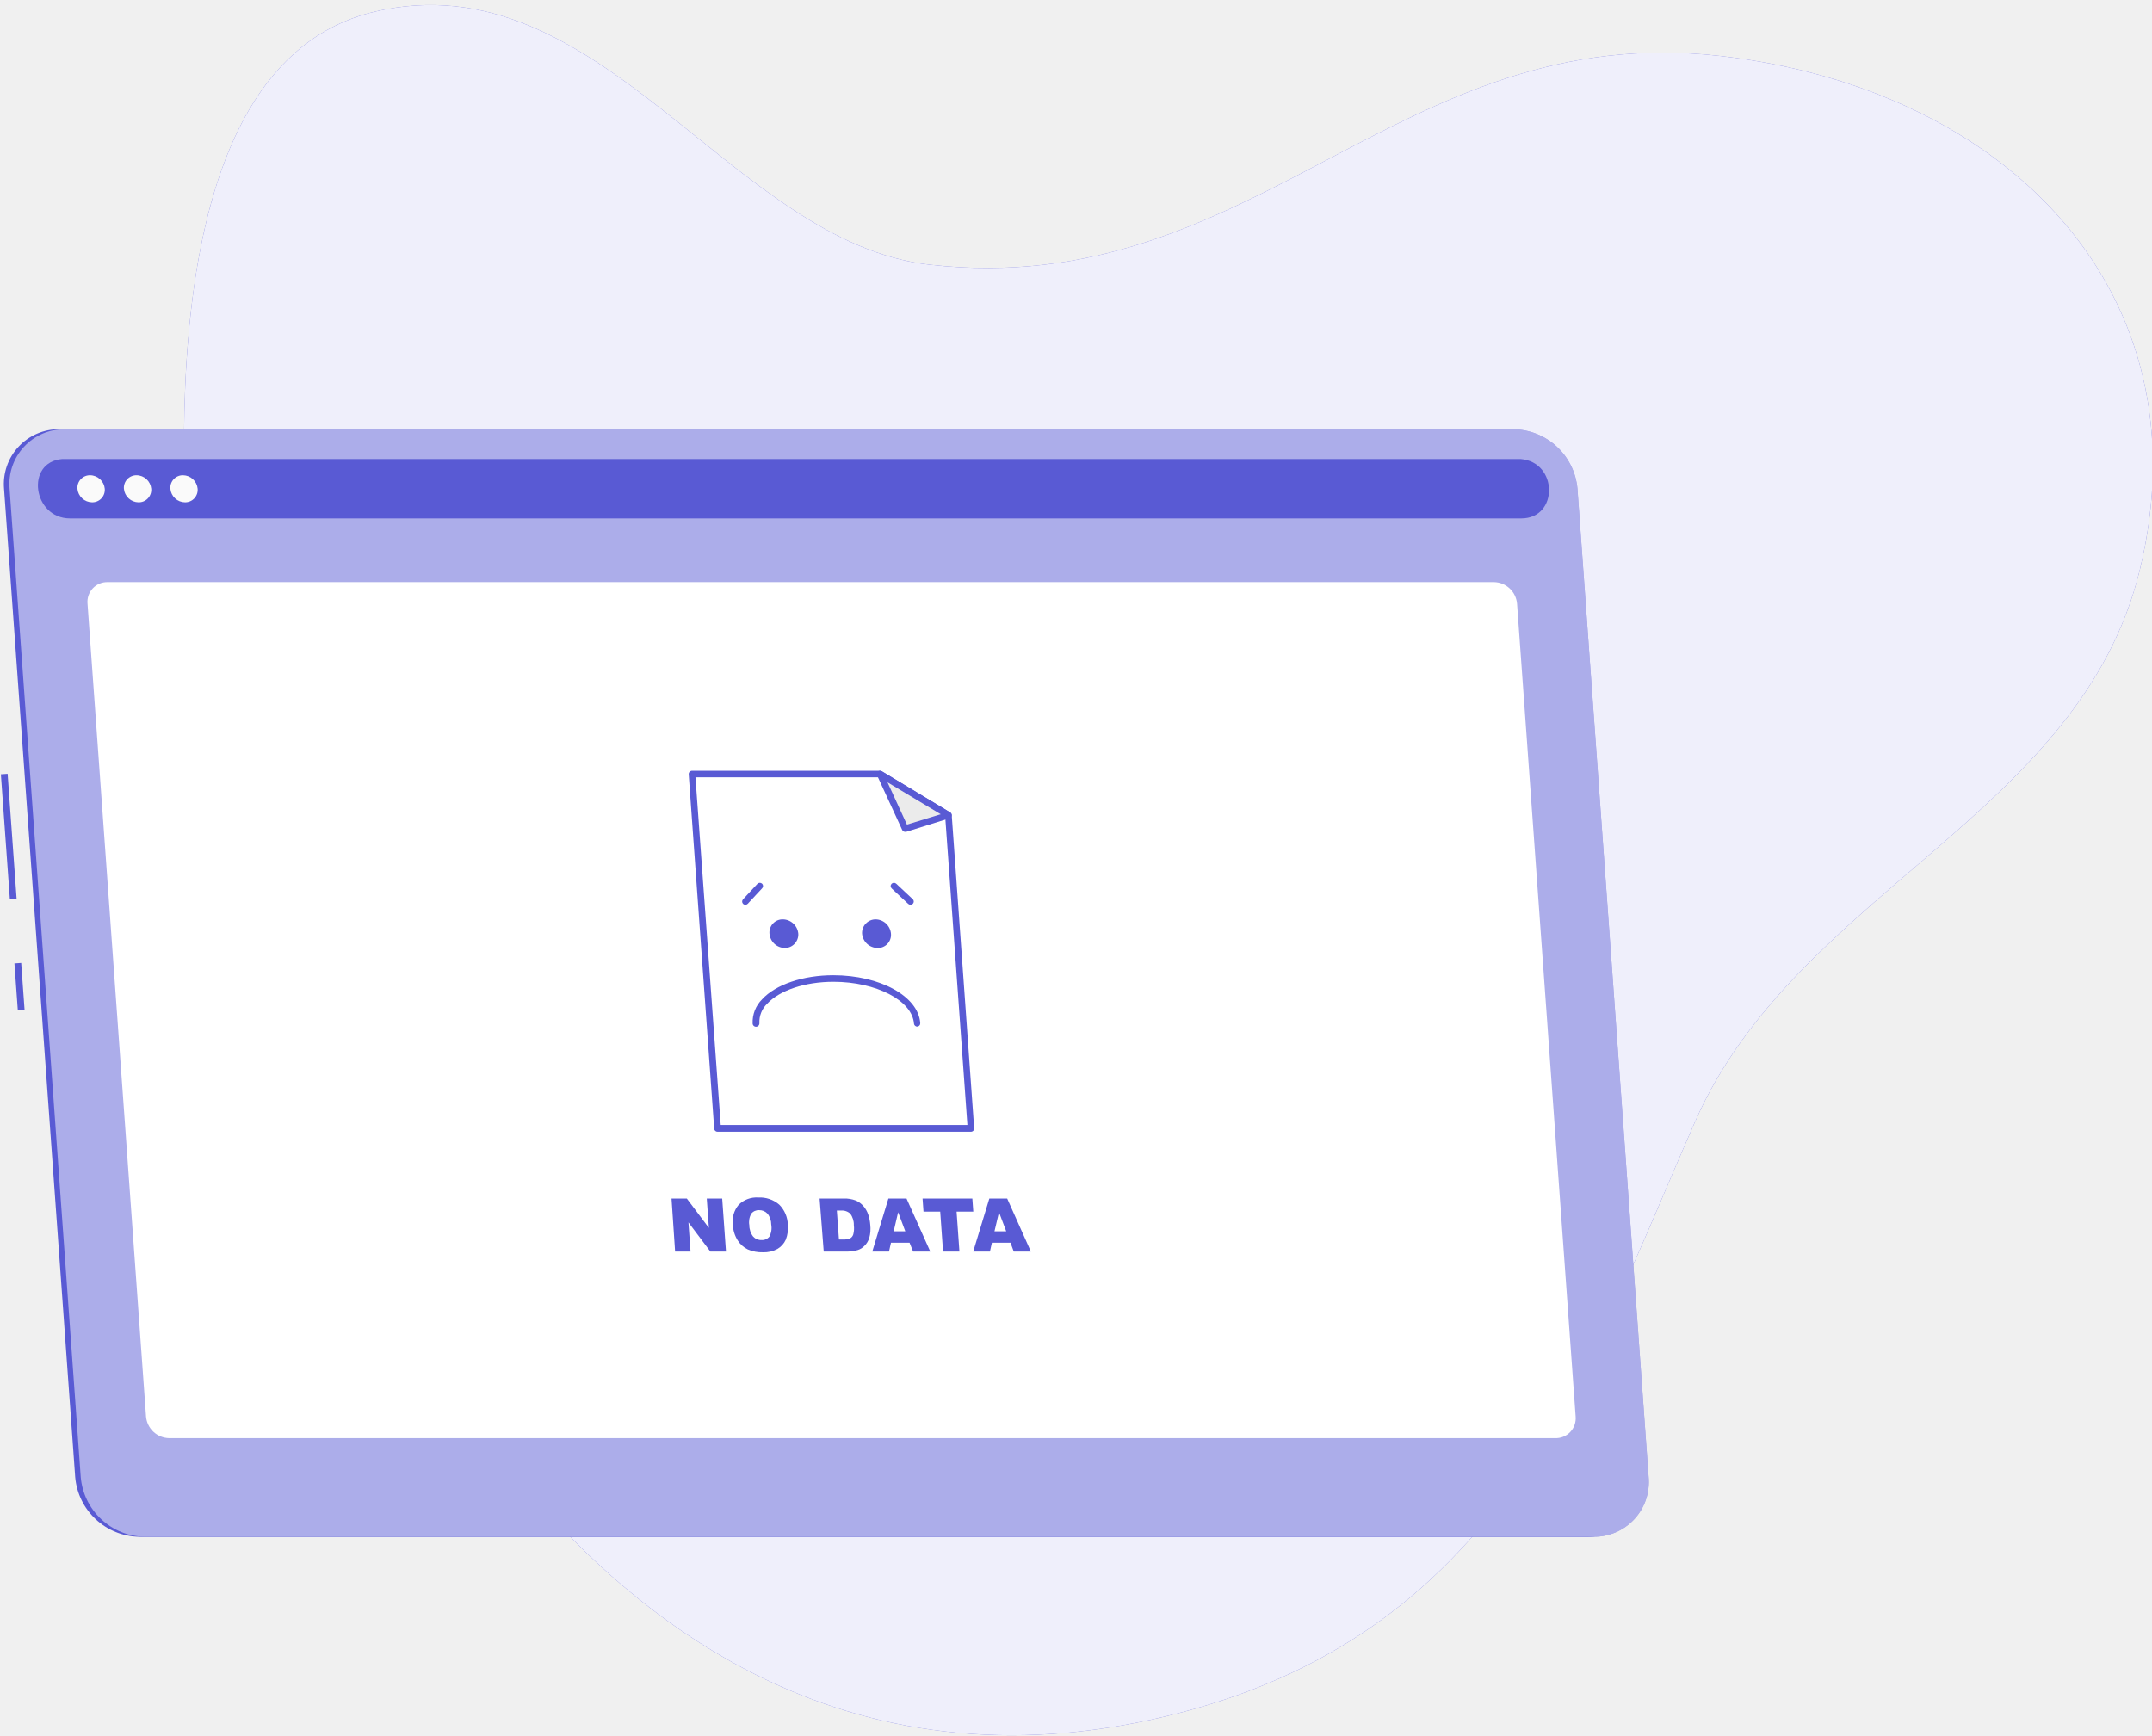
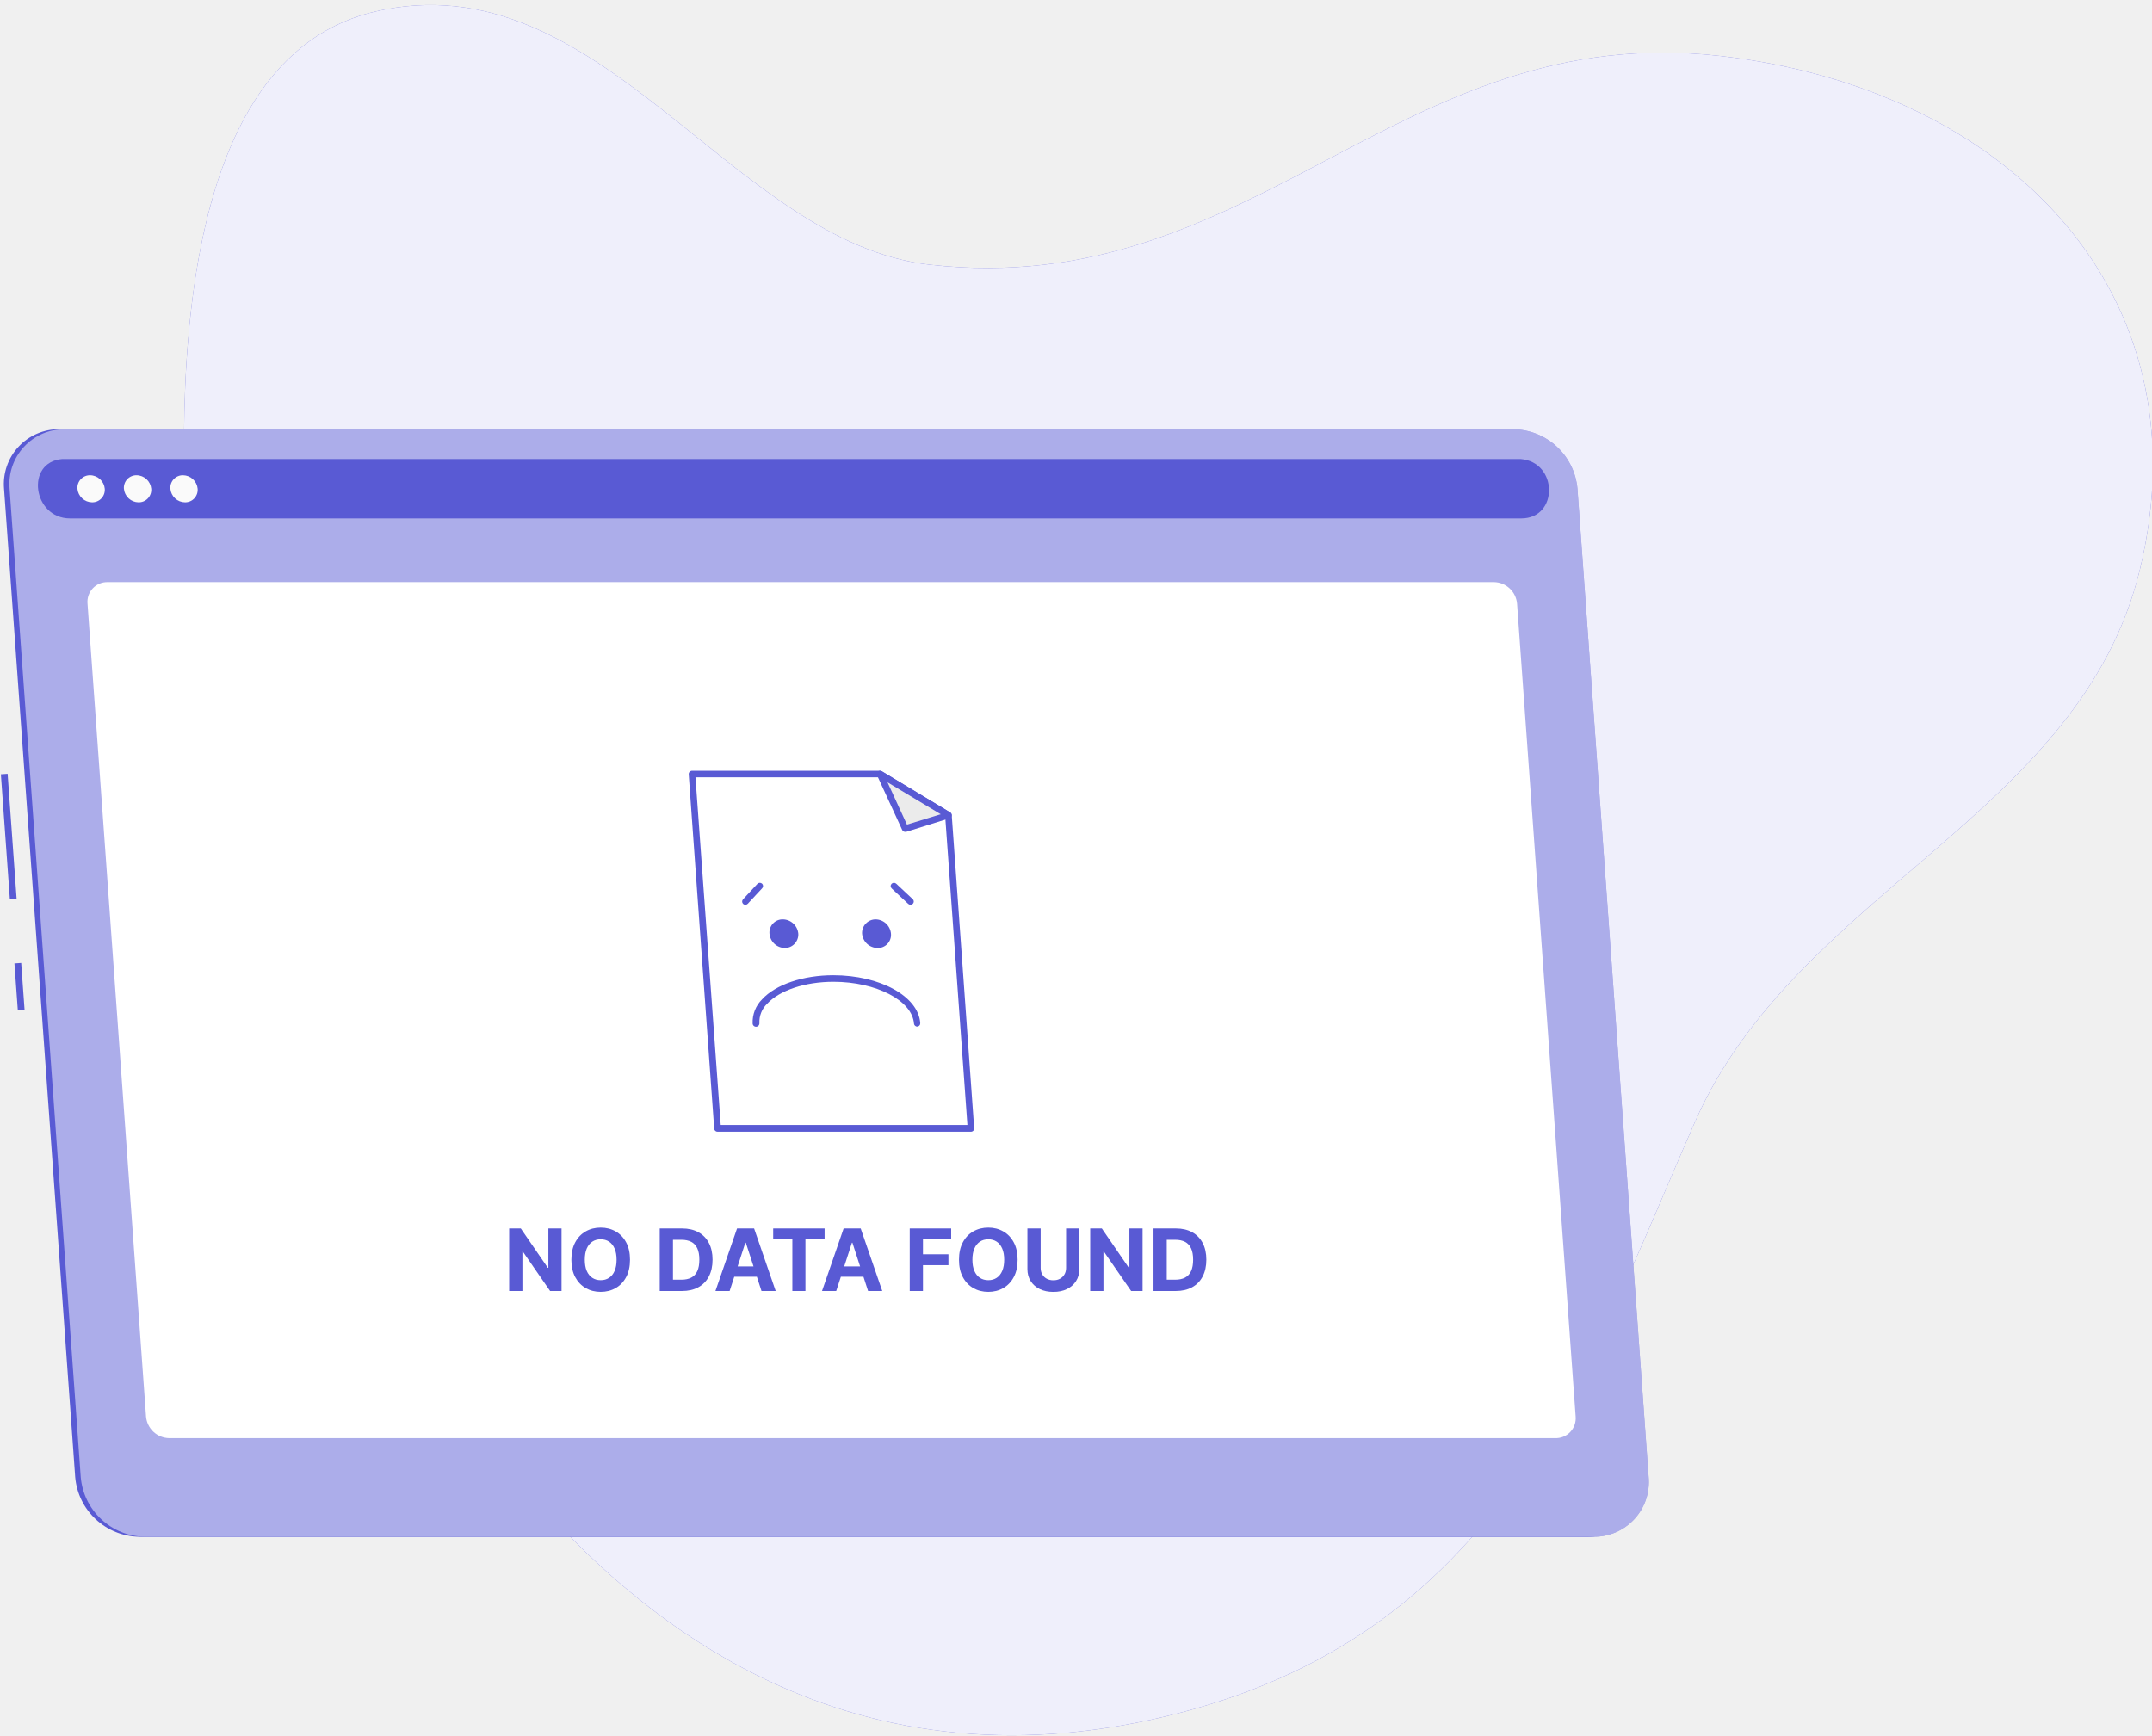
<svg xmlns="http://www.w3.org/2000/svg" width="300" height="242" viewBox="0 0 300 242" fill="none">
  <path d="M129.647 36.913C175.008 41.987 194.916 2.662 239.871 7.811C279.988 12.403 307.657 40.987 298.292 79.482C289.974 113.658 250.376 124.381 236.296 156.397C221.368 190.347 209.797 226.927 164.719 238.744C76.214 261.943 33.221 153.04 27.195 90.488C24.884 66.478 20.848 9.075 52.195 1.643C83.74 -5.844 101.856 33.801 129.647 36.913Z" fill="#595AD4" />
  <path opacity="0.9" d="M129.647 36.913C175.008 41.987 194.916 2.662 239.871 7.811C279.988 12.403 307.657 40.987 298.292 79.482C289.974 113.658 250.376 124.381 236.296 156.397C221.368 190.347 209.797 226.927 164.719 238.744C76.214 261.943 33.221 153.04 27.195 90.488C24.884 66.478 20.848 9.075 52.195 1.643C83.74 -5.844 101.856 33.801 129.647 36.913Z" fill="white" />
  <path d="M1.062 107.886L0.121 107.954L1.374 125.345L2.315 125.278L1.062 107.886Z" fill="#595AD4" />
  <path d="M2.954 134.256L2.013 134.324L2.485 140.871L3.425 140.803L2.954 134.256Z" fill="#595AD4" />
-   <path d="M221.349 214.262H19.387C17.138 214.222 14.985 213.351 13.341 211.816C11.697 210.282 10.68 208.194 10.484 205.954L0.563 68.147C0.471 67.084 0.602 66.014 0.949 65.005C1.295 63.996 1.85 63.071 2.575 62.289C3.301 61.507 4.183 60.886 5.163 60.465C6.144 60.045 7.201 59.835 8.268 59.848H210.231C212.477 59.888 214.63 60.758 216.273 62.29C217.917 63.822 218.935 65.909 219.133 68.147L229.054 205.954C229.146 207.017 229.015 208.088 228.668 209.097C228.322 210.107 227.768 211.033 227.042 211.815C226.316 212.598 225.435 213.22 224.455 213.641C223.474 214.063 222.416 214.274 221.349 214.262V214.262Z" fill="#595AD4" />
-   <path d="M222.122 214.262H20.16C17.912 214.222 15.758 213.351 14.114 211.816C12.47 210.282 11.453 208.194 11.257 205.954L1.337 68.147C1.244 67.084 1.376 66.014 1.722 65.005C2.069 63.996 2.623 63.071 3.349 62.289C4.074 61.507 4.956 60.886 5.936 60.465C6.917 60.045 7.975 59.835 9.041 59.848H211.004C213.25 59.888 215.403 60.758 217.046 62.29C218.69 63.822 219.709 65.909 219.906 68.147L229.827 205.954C229.921 207.018 229.79 208.089 229.445 209.099C229.099 210.109 228.545 211.035 227.819 211.818C227.093 212.601 226.211 213.223 225.23 213.644C224.248 214.065 223.19 214.276 222.122 214.262V214.262Z" fill="#595AD4" />
-   <path opacity="0.5" d="M222.122 214.262H20.16C17.912 214.222 15.758 213.351 14.114 211.816C12.47 210.282 11.453 208.194 11.257 205.954L1.337 68.147C1.244 67.084 1.376 66.014 1.722 65.005C2.069 63.996 2.623 63.071 3.349 62.289C4.074 61.507 4.956 60.886 5.936 60.465C6.917 60.045 7.975 59.835 9.041 59.848H211.004C213.25 59.888 215.403 60.758 217.046 62.29C218.69 63.822 219.709 65.909 219.906 68.147L229.827 205.954C229.921 207.018 229.79 208.089 229.445 209.099C229.099 210.109 228.545 211.035 227.819 211.818C227.093 212.601 226.211 213.223 225.23 213.644C224.248 214.065 223.19 214.276 222.122 214.262V214.262Z" fill="white" />
+   <path d="M221.349 214.262H19.387C17.138 214.222 14.985 213.351 13.341 211.816C11.697 210.282 10.68 208.194 10.484 205.954L0.563 68.147C0.471 67.084 0.602 66.014 0.949 65.005C1.295 63.996 1.85 63.071 2.575 62.289C3.301 61.507 4.183 60.886 5.163 60.465C6.144 60.045 7.201 59.835 8.268 59.848H210.231C212.477 59.888 214.63 60.758 216.273 62.29C217.917 63.822 218.935 65.909 219.133 68.147L229.054 205.954C229.146 207.017 229.015 208.088 228.668 209.097C228.322 210.107 227.768 211.033 227.042 211.815C226.316 212.598 225.435 213.22 224.455 213.641C223.474 214.063 222.416 214.274 221.349 214.262Z" fill="#595AD4" />
+   <path d="M222.122 214.262H20.16C17.912 214.222 15.758 213.351 14.114 211.816C12.47 210.282 11.453 208.194 11.257 205.954L1.337 68.147C1.244 67.084 1.376 66.014 1.722 65.005C2.069 63.996 2.623 63.071 3.349 62.289C4.074 61.507 4.956 60.886 5.936 60.465C6.917 60.045 7.975 59.835 9.041 59.848H211.004C213.25 59.888 215.403 60.758 217.046 62.29C218.69 63.822 219.709 65.909 219.906 68.147L229.827 205.954C229.921 207.018 229.79 208.089 229.445 209.099C229.099 210.109 228.545 211.035 227.819 211.818C227.093 212.601 226.211 213.223 225.23 213.644C224.248 214.065 223.19 214.276 222.122 214.262Z" fill="#595AD4" />
+   <path opacity="0.5" d="M222.122 214.262H20.16C17.912 214.222 15.758 213.351 14.114 211.816C12.47 210.282 11.453 208.194 11.257 205.954L1.337 68.147C1.244 67.084 1.376 66.014 1.722 65.005C2.069 63.996 2.623 63.071 3.349 62.289C4.074 61.507 4.956 60.886 5.936 60.465C6.917 60.045 7.975 59.835 9.041 59.848H211.004C213.25 59.888 215.403 60.758 217.046 62.29C218.69 63.822 219.709 65.909 219.906 68.147L229.827 205.954C229.921 207.018 229.79 208.089 229.445 209.099C229.099 210.109 228.545 211.035 227.819 211.818C227.093 212.601 226.211 213.223 225.23 213.644C224.248 214.065 223.19 214.276 222.122 214.262Z" fill="white" />
  <path d="M211.306 63.998H9.343H8.664C3.506 64.422 4.562 72.278 9.767 72.278H212.07C217.285 72.278 217.209 64.422 211.985 63.998H211.306Z" fill="#595AD4" />
  <path d="M14.605 68.147C14.625 68.39 14.594 68.635 14.513 68.865C14.433 69.095 14.305 69.306 14.138 69.484C13.97 69.661 13.768 69.802 13.543 69.897C13.318 69.991 13.076 70.038 12.832 70.033C12.32 70.026 11.828 69.829 11.452 69.481C11.076 69.133 10.842 68.657 10.795 68.147C10.776 67.905 10.807 67.661 10.887 67.431C10.967 67.202 11.094 66.991 11.26 66.814C11.426 66.636 11.627 66.495 11.851 66.4C12.075 66.305 12.316 66.257 12.559 66.261C13.073 66.266 13.567 66.462 13.945 66.81C14.323 67.158 14.559 67.635 14.605 68.147Z" fill="#FAFAFA" />
  <path d="M21.084 68.147C21.104 68.39 21.072 68.635 20.992 68.865C20.911 69.095 20.783 69.306 20.616 69.484C20.449 69.661 20.247 69.802 20.022 69.897C19.797 69.991 19.555 70.038 19.311 70.033C18.799 70.026 18.307 69.829 17.931 69.481C17.555 69.133 17.321 68.657 17.274 68.147C17.254 67.905 17.285 67.661 17.366 67.431C17.445 67.202 17.573 66.991 17.739 66.814C17.905 66.636 18.106 66.495 18.33 66.4C18.553 66.305 18.794 66.257 19.038 66.261C19.552 66.266 20.046 66.462 20.424 66.81C20.802 67.158 21.037 67.635 21.084 68.147Z" fill="#FAFAFA" />
-   <path d="M27.553 68.147C27.573 68.389 27.542 68.633 27.462 68.863C27.382 69.092 27.255 69.302 27.089 69.48C26.923 69.658 26.721 69.799 26.498 69.894C26.274 69.989 26.033 70.037 25.79 70.033C25.277 70.028 24.784 69.832 24.407 69.483C24.031 69.135 23.797 68.658 23.753 68.147C23.732 67.904 23.762 67.66 23.841 67.43C23.921 67.199 24.048 66.989 24.214 66.811C24.38 66.633 24.582 66.492 24.807 66.397C25.031 66.302 25.273 66.256 25.516 66.261C26.029 66.268 26.521 66.465 26.897 66.813C27.273 67.161 27.507 67.636 27.553 68.147V68.147Z" fill="#FAFAFA" />
-   <path d="M216.766 200.513H23.583C22.767 200.499 21.985 200.183 21.389 199.625C20.793 199.067 20.425 198.308 20.358 197.495L12.2 84.169C12.164 83.78 12.211 83.388 12.338 83.019C12.465 82.649 12.669 82.311 12.936 82.027C13.204 81.742 13.529 81.518 13.89 81.368C14.251 81.219 14.639 81.148 15.03 81.161H208.26C209.075 81.172 209.857 81.486 210.453 82.042C211.049 82.599 211.417 83.357 211.485 84.169L219.652 197.495C219.687 197.889 219.638 198.286 219.507 198.659C219.376 199.032 219.167 199.373 218.894 199.659C218.621 199.945 218.289 200.169 217.922 200.316C217.555 200.463 217.161 200.53 216.766 200.513V200.513Z" fill="white" />
+   <path d="M27.553 68.147C27.573 68.389 27.542 68.633 27.462 68.863C27.382 69.092 27.255 69.302 27.089 69.48C26.923 69.658 26.721 69.799 26.498 69.894C26.274 69.989 26.033 70.037 25.79 70.033C25.277 70.028 24.784 69.832 24.407 69.483C24.031 69.135 23.797 68.658 23.753 68.147C23.732 67.904 23.762 67.66 23.841 67.43C23.921 67.199 24.048 66.989 24.214 66.811C24.38 66.633 24.582 66.492 24.807 66.397C25.031 66.302 25.273 66.256 25.516 66.261C26.029 66.268 26.521 66.465 26.897 66.813C27.273 67.161 27.507 67.636 27.553 68.147Z" fill="#FAFAFA" />
+   <path d="M216.766 200.513H23.583C22.767 200.499 21.985 200.183 21.389 199.625C20.793 199.067 20.425 198.308 20.358 197.495L12.2 84.169C12.164 83.78 12.211 83.388 12.338 83.019C12.465 82.649 12.669 82.311 12.936 82.027C13.204 81.742 13.529 81.518 13.89 81.368C14.251 81.219 14.639 81.148 15.03 81.161H208.26C209.075 81.172 209.857 81.486 210.453 82.042C211.049 82.599 211.417 83.357 211.485 84.169L219.652 197.495C219.687 197.889 219.638 198.286 219.507 198.659C219.376 199.032 219.167 199.373 218.894 199.659C218.621 199.945 218.289 200.169 217.922 200.316C217.555 200.463 217.161 200.53 216.766 200.513Z" fill="white" />
  <path d="M135.362 157.34L132.212 113.658L122.688 107.925H96.462L100.026 157.34H135.362Z" fill="white" />
-   <path d="M135.362 157.793H100.026C99.909 157.796 99.796 157.753 99.71 157.674C99.624 157.595 99.572 157.485 99.564 157.369L96.009 107.953C96.004 107.891 96.013 107.829 96.034 107.77C96.055 107.712 96.088 107.658 96.132 107.614C96.173 107.567 96.224 107.53 96.281 107.504C96.338 107.478 96.399 107.464 96.462 107.463H122.688C122.77 107.466 122.851 107.488 122.923 107.529L132.448 113.262C132.512 113.299 132.566 113.351 132.606 113.413C132.645 113.476 132.669 113.547 132.675 113.621L135.805 157.303C135.812 157.366 135.804 157.43 135.783 157.491C135.762 157.551 135.728 157.606 135.683 157.652C135.642 157.696 135.592 157.731 135.537 157.755C135.482 157.78 135.422 157.792 135.362 157.793V157.793ZM100.47 156.85H134.862L131.769 113.894L122.603 108.377H96.952L100.47 156.85Z" fill="#595AD4" />
+   <path d="M135.362 157.793H100.026C99.909 157.796 99.796 157.753 99.71 157.674C99.624 157.595 99.572 157.485 99.564 157.369L96.009 107.953C96.004 107.891 96.013 107.829 96.034 107.77C96.055 107.712 96.088 107.658 96.132 107.614C96.173 107.567 96.224 107.53 96.281 107.504C96.338 107.478 96.399 107.464 96.462 107.463H122.688C122.77 107.466 122.851 107.488 122.923 107.529L132.448 113.262C132.512 113.299 132.566 113.351 132.606 113.413C132.645 113.476 132.669 113.547 132.675 113.621L135.805 157.303C135.812 157.366 135.804 157.43 135.783 157.491C135.762 157.551 135.728 157.606 135.683 157.652C135.642 157.696 135.592 157.731 135.537 157.755C135.482 157.78 135.422 157.792 135.362 157.793ZM100.47 156.85H134.862L131.769 113.894L122.603 108.377H96.952L100.47 156.85Z" fill="#595AD4" />
  <path d="M132.212 113.658L122.688 107.925L126.186 115.526L132.212 113.658Z" fill="#EBEBEB" />
  <path d="M126.186 115.978C126.099 115.978 126.014 115.953 125.941 115.906C125.867 115.859 125.809 115.793 125.771 115.714L122.273 108.113C122.232 108.024 122.22 107.924 122.239 107.828C122.257 107.732 122.305 107.643 122.376 107.576C122.451 107.512 122.544 107.473 122.642 107.464C122.74 107.456 122.839 107.478 122.923 107.529L132.448 113.262C132.525 113.308 132.587 113.376 132.627 113.456C132.667 113.536 132.684 113.626 132.675 113.715C132.662 113.802 132.626 113.883 132.569 113.95C132.512 114.017 132.438 114.066 132.354 114.092L126.318 115.978H126.186ZM123.725 109.075L126.432 114.969L131.147 113.526L123.725 109.075Z" fill="#595AD4" />
  <path d="M111.286 130.181C111.3 130.437 111.262 130.693 111.174 130.934C111.085 131.175 110.948 131.396 110.772 131.582C110.595 131.768 110.383 131.916 110.147 132.018C109.911 132.119 109.657 132.171 109.4 132.17C108.862 132.161 108.346 131.952 107.953 131.585C107.559 131.217 107.315 130.717 107.269 130.181C107.245 129.922 107.276 129.66 107.36 129.414C107.445 129.169 107.581 128.943 107.76 128.754C107.938 128.565 108.155 128.416 108.396 128.317C108.636 128.218 108.895 128.172 109.155 128.181C109.694 128.193 110.21 128.404 110.603 128.773C110.997 129.142 111.24 129.643 111.286 130.181Z" fill="#595AD4" />
-   <path d="M124.206 130.18C124.229 130.439 124.197 130.699 124.111 130.944C124.026 131.188 123.89 131.412 123.711 131.6C123.533 131.789 123.317 131.937 123.077 132.035C122.837 132.133 122.579 132.179 122.32 132.17C121.781 132.161 121.264 131.952 120.869 131.585C120.473 131.218 120.228 130.718 120.179 130.18C120.164 129.923 120.201 129.666 120.289 129.424C120.377 129.182 120.513 128.96 120.69 128.773C120.867 128.586 121.08 128.437 121.316 128.335C121.553 128.233 121.808 128.181 122.065 128.181C122.607 128.189 123.126 128.398 123.522 128.767C123.918 129.137 124.161 129.641 124.206 130.18V130.18Z" fill="#595AD4" />
+   <path d="M124.206 130.18C124.229 130.439 124.197 130.699 124.111 130.944C124.026 131.188 123.89 131.412 123.711 131.6C123.533 131.789 123.317 131.937 123.077 132.035C122.837 132.133 122.579 132.179 122.32 132.17C121.781 132.161 121.264 131.952 120.869 131.585C120.473 131.218 120.228 130.718 120.179 130.18C120.164 129.923 120.201 129.666 120.289 129.424C120.377 129.182 120.513 128.96 120.69 128.773C120.867 128.586 121.08 128.437 121.316 128.335C121.553 128.233 121.808 128.181 122.065 128.181C122.607 128.189 123.126 128.398 123.522 128.767C123.918 129.137 124.161 129.641 124.206 130.18Z" fill="#595AD4" />
  <path d="M127.865 143.138C127.75 143.136 127.641 143.091 127.557 143.013C127.473 142.935 127.422 142.828 127.412 142.713C127.177 139.498 122.141 136.885 116.19 136.885C112.239 136.885 108.693 138.064 106.939 139.95C106.578 140.298 106.296 140.718 106.111 141.183C105.926 141.648 105.841 142.147 105.864 142.647C105.868 142.709 105.86 142.772 105.84 142.83C105.821 142.889 105.79 142.944 105.749 142.991C105.667 143.085 105.55 143.143 105.425 143.152C105.3 143.161 105.177 143.119 105.082 143.037C104.988 142.955 104.929 142.839 104.921 142.713C104.893 142.088 104.996 141.464 105.223 140.881C105.45 140.298 105.797 139.769 106.241 139.328C108.127 137.263 111.965 135.971 116.162 135.971C122.697 135.971 128.025 138.904 128.289 142.647C128.293 142.707 128.285 142.767 128.266 142.823C128.247 142.879 128.217 142.931 128.177 142.976C128.138 143.021 128.09 143.057 128.036 143.083C127.983 143.11 127.925 143.125 127.865 143.128V143.138Z" fill="#595AD4" />
-   <path d="M103.902 126.144C103.787 126.142 103.677 126.098 103.591 126.022C103.505 125.935 103.457 125.818 103.457 125.696C103.457 125.574 103.505 125.457 103.591 125.371L105.6 123.211C105.686 123.128 105.801 123.082 105.92 123.082C106.04 123.082 106.155 123.128 106.241 123.211C106.283 123.253 106.317 123.303 106.34 123.358C106.362 123.413 106.374 123.472 106.374 123.532C106.374 123.592 106.362 123.651 106.34 123.706C106.317 123.761 106.283 123.811 106.241 123.853L104.232 126.012C104.189 126.055 104.137 126.089 104.081 126.112C104.024 126.135 103.963 126.146 103.902 126.144V126.144Z" fill="#595AD4" />
-   <path d="M126.922 126.144C126.808 126.139 126.698 126.096 126.611 126.022L124.3 123.862C124.257 123.82 124.222 123.769 124.198 123.713C124.175 123.658 124.162 123.597 124.162 123.537C124.162 123.476 124.175 123.416 124.198 123.36C124.222 123.304 124.257 123.254 124.3 123.211C124.386 123.128 124.501 123.082 124.621 123.082C124.741 123.082 124.855 123.128 124.942 123.211L127.252 125.371C127.294 125.413 127.328 125.463 127.351 125.518C127.373 125.573 127.385 125.632 127.385 125.692C127.385 125.751 127.373 125.81 127.351 125.865C127.328 125.92 127.294 125.97 127.252 126.012C127.162 126.096 127.045 126.143 126.922 126.144V126.144Z" fill="#595AD4" />
-   <path d="M93.614 167.101H95.745L98.819 171.194L98.527 167.101H100.677L101.205 174.494H99.027L95.971 170.43L96.264 174.494H94.113L93.614 167.101Z" fill="#595AD4" />
-   <path d="M102.167 170.797C102.094 170.295 102.129 169.783 102.269 169.296C102.409 168.808 102.65 168.356 102.978 167.968C103.336 167.616 103.765 167.344 104.237 167.17C104.708 166.996 105.212 166.924 105.713 166.959C106.775 166.902 107.819 167.256 108.627 167.949C109.367 168.686 109.795 169.678 109.825 170.722C109.902 171.442 109.805 172.17 109.542 172.844C109.297 173.387 108.888 173.839 108.372 174.136C107.753 174.468 107.056 174.627 106.354 174.598C105.633 174.621 104.915 174.485 104.251 174.202C103.67 173.923 103.179 173.484 102.837 172.938C102.432 172.294 102.201 171.557 102.167 170.797V170.797ZM104.459 170.797C104.449 171.376 104.636 171.941 104.987 172.401C105.134 172.563 105.315 172.691 105.517 172.775C105.719 172.86 105.937 172.9 106.156 172.891C106.365 172.906 106.575 172.869 106.767 172.786C106.959 172.702 107.128 172.573 107.259 172.41C107.53 171.895 107.62 171.304 107.514 170.731C107.518 170.177 107.332 169.637 106.986 169.204C106.835 169.044 106.652 168.919 106.448 168.836C106.245 168.753 106.027 168.715 105.807 168.723C105.602 168.714 105.398 168.754 105.211 168.839C105.024 168.924 104.86 169.052 104.732 169.213C104.456 169.699 104.359 170.266 104.459 170.816V170.797Z" fill="#595AD4" />
-   <path d="M114.257 167.101H117.652C118.211 167.083 118.769 167.176 119.293 167.374C119.707 167.548 120.075 167.816 120.368 168.157C120.665 168.503 120.892 168.903 121.037 169.336C121.19 169.8 121.285 170.281 121.32 170.769C121.393 171.385 121.345 172.01 121.179 172.608C121.049 173.022 120.819 173.398 120.509 173.702C120.251 173.975 119.926 174.177 119.566 174.287C119.128 174.414 118.674 174.483 118.218 174.494H114.832L114.257 167.101ZM116.662 168.779L116.954 172.815H117.51C117.854 172.838 118.199 172.783 118.519 172.655C118.731 172.533 118.886 172.333 118.953 172.099C119.061 171.68 119.087 171.244 119.029 170.816C119.047 170.241 118.871 169.676 118.529 169.213C118.354 169.055 118.148 168.934 117.924 168.86C117.7 168.785 117.463 168.758 117.227 168.779H116.662Z" fill="#595AD4" />
-   <path d="M126.799 173.268H124.206L123.933 174.494H121.603L123.848 167.101H126.375L129.685 174.494H127.29L126.799 173.268ZM126.205 171.675L125.206 169.015L124.583 171.675H126.205Z" fill="#595AD4" />
-   <path d="M128.61 167.101H135.551L135.683 168.93H133.354L133.75 174.494H131.467L131.071 168.93H128.742L128.61 167.101Z" fill="#595AD4" />
-   <path d="M140.87 173.268H138.276L138.003 174.494H135.673L137.918 167.101H140.407L143.708 174.494H141.322L140.87 173.268ZM140.275 171.675L139.266 169.015L138.635 171.675H140.275Z" fill="#595AD4" />
+   <path d="M103.902 126.144C103.787 126.142 103.677 126.098 103.591 126.022C103.505 125.935 103.457 125.818 103.457 125.696C103.457 125.574 103.505 125.457 103.591 125.371L105.6 123.211C105.686 123.128 105.801 123.082 105.92 123.082C106.04 123.082 106.155 123.128 106.241 123.211C106.283 123.253 106.317 123.303 106.34 123.358C106.362 123.413 106.374 123.472 106.374 123.532C106.374 123.592 106.362 123.651 106.34 123.706C106.317 123.761 106.283 123.811 106.241 123.853L104.232 126.012C104.189 126.055 104.137 126.089 104.081 126.112C104.024 126.135 103.963 126.146 103.902 126.144Z" fill="#595AD4" />
+   <path d="M126.922 126.144C126.808 126.139 126.698 126.096 126.611 126.022L124.3 123.862C124.257 123.82 124.222 123.769 124.198 123.713C124.175 123.658 124.162 123.597 124.162 123.537C124.162 123.476 124.175 123.416 124.198 123.36C124.222 123.304 124.257 123.254 124.3 123.211C124.386 123.128 124.501 123.082 124.621 123.082C124.741 123.082 124.855 123.128 124.942 123.211L127.252 125.371C127.294 125.413 127.328 125.463 127.351 125.518C127.373 125.573 127.385 125.632 127.385 125.692C127.385 125.751 127.373 125.81 127.351 125.865C127.328 125.92 127.294 125.97 127.252 126.012C127.162 126.096 127.045 126.143 126.922 126.144Z" fill="#595AD4" />
+   <path d="M78.281 171.273V180H76.687L72.89 174.507H72.826V180H70.981V171.273H72.6L76.368 176.762H76.444V171.273H78.281Z" fill="#595AD4" />
+   <path d="M87.825 175.637C87.825 176.588 87.645 177.398 87.284 178.065C86.926 178.733 86.438 179.243 85.818 179.595C85.202 179.945 84.508 180.119 83.739 180.119C82.963 180.119 82.267 179.943 81.651 179.591C81.034 179.239 80.547 178.729 80.189 178.061C79.831 177.394 79.652 176.585 79.652 175.637C79.652 174.685 79.831 173.875 80.189 173.208C80.547 172.54 81.034 172.031 81.651 171.682C82.267 171.33 82.963 171.154 83.739 171.154C84.508 171.154 85.202 171.33 85.818 171.682C86.438 172.031 86.926 172.54 87.284 173.208C87.645 173.875 87.825 174.685 87.825 175.637ZM85.954 175.637C85.954 175.02 85.862 174.5 85.677 174.077C85.496 173.654 85.239 173.333 84.906 173.114C84.574 172.895 84.185 172.786 83.739 172.786C83.293 172.786 82.903 172.895 82.571 173.114C82.239 173.333 81.98 173.654 81.795 174.077C81.614 174.5 81.523 175.02 81.523 175.637C81.523 176.253 81.614 176.773 81.795 177.196C81.98 177.619 82.239 177.94 82.571 178.159C82.903 178.378 83.293 178.487 83.739 178.487C84.185 178.487 84.574 178.378 84.906 178.159C85.239 177.94 85.496 177.619 85.677 177.196C85.862 176.773 85.954 176.253 85.954 175.637Z" fill="#595AD4" />
+   <path d="M95.063 180H91.969V171.273H95.089C95.967 171.273 96.722 171.448 97.356 171.797C97.989 172.144 98.477 172.642 98.817 173.293C99.161 173.943 99.333 174.722 99.333 175.628C99.333 176.537 99.161 177.318 98.817 177.972C98.477 178.625 97.987 179.127 97.347 179.476C96.711 179.825 95.95 180 95.063 180ZM93.815 178.419H94.987C95.532 178.419 95.991 178.323 96.363 178.129C96.738 177.933 97.019 177.631 97.207 177.222C97.397 176.81 97.492 176.279 97.492 175.628C97.492 174.983 97.397 174.456 97.207 174.047C97.019 173.638 96.739 173.337 96.367 173.144C95.995 172.95 95.536 172.854 94.991 172.854H93.815V178.419Z" fill="#595AD4" />
+   <path d="M101.712 180H99.735L102.748 171.273H105.125L108.134 180H106.157L103.971 173.267H103.902L101.712 180ZM101.588 176.57H106.259V178.01H101.588V176.57Z" fill="#595AD4" />
+   <path d="M107.786 172.794V171.273H114.953V172.794H112.281V180H110.457V172.794H107.786Z" fill="#595AD4" />
+   <path d="M116.571 180H114.594L117.607 171.273H119.985L122.993 180H121.016L118.83 173.267H118.762L116.571 180ZM116.448 176.57H121.118V178.01H116.448V176.57Z" fill="#595AD4" />
+   <path d="M126.821 180V171.273H132.599V172.794H128.666V174.874H132.216V176.395H128.666V180H126.821Z" fill="#595AD4" />
+   <path d="M141.86 175.637C141.86 176.588 141.68 177.398 141.319 178.065C140.961 178.733 140.473 179.243 139.853 179.595C139.237 179.945 138.544 180.119 137.774 180.119C136.998 180.119 136.302 179.943 135.686 179.591C135.069 179.239 134.582 178.729 134.224 178.061C133.866 177.394 133.687 176.585 133.687 175.637C133.687 174.685 133.866 173.875 134.224 173.208C134.582 172.54 135.069 172.031 135.686 171.682C136.302 171.33 136.998 171.154 137.774 171.154C138.544 171.154 139.237 171.33 139.853 171.682C140.473 172.031 140.961 172.54 141.319 173.208C141.68 173.875 141.86 174.685 141.86 175.637ZM139.99 175.637C139.99 175.02 139.897 174.5 139.713 174.077C139.531 173.654 139.274 173.333 138.941 173.114C138.609 172.895 138.22 172.786 137.774 172.786C137.328 172.786 136.939 172.895 136.606 173.114C136.274 173.333 136.015 173.654 135.831 174.077C135.649 174.5 135.558 175.02 135.558 175.637C135.558 176.253 135.649 176.773 135.831 177.196C136.015 177.619 136.274 177.94 136.606 178.159C136.939 178.378 137.328 178.487 137.774 178.487C138.22 178.487 138.609 178.378 138.941 178.159C139.274 177.94 139.531 177.619 139.713 177.196C139.897 176.773 139.99 176.253 139.99 175.637Z" fill="#595AD4" />
+   <path d="M148.618 171.273H150.463V176.94C150.463 177.577 150.311 178.134 150.007 178.611C149.706 179.088 149.284 179.46 148.741 179.727C148.199 179.992 147.567 180.124 146.845 180.124C146.121 180.124 145.487 179.992 144.945 179.727C144.402 179.46 143.98 179.088 143.679 178.611C143.378 178.134 143.227 177.577 143.227 176.94V171.273H145.072V176.783C145.072 177.115 145.145 177.411 145.29 177.669C145.437 177.928 145.645 178.131 145.912 178.279C146.179 178.426 146.49 178.5 146.845 178.5C147.203 178.5 147.514 178.426 147.778 178.279C148.045 178.131 148.251 177.928 148.396 177.669C148.544 177.411 148.618 177.115 148.618 176.783V171.273Z" fill="#595AD4" />
+   <path d="M159.281 171.273V180H157.687L153.89 174.507H153.826V180H151.981V171.273H153.6L157.368 176.762H157.444V171.273H159.281Z" fill="#595AD4" />
+   <path d="M163.899 180H160.805V171.273H163.925C164.803 171.273 165.558 171.448 166.192 171.797C166.825 172.144 167.312 172.642 167.653 173.293C167.997 173.943 168.169 174.722 168.169 175.628C168.169 176.537 167.997 177.318 167.653 177.972C167.312 178.625 166.822 179.127 166.183 179.476C165.547 179.825 164.786 180 163.899 180ZM162.651 178.419H163.822C164.368 178.419 164.827 178.323 165.199 178.129C165.574 177.933 165.855 177.631 166.043 177.222C166.233 176.81 166.328 176.279 166.328 175.628C166.328 174.983 166.233 174.456 166.043 174.047C165.855 173.638 165.575 173.337 165.203 173.144C164.831 172.95 164.372 172.854 163.827 172.854H162.651V178.419Z" fill="#595AD4" />
</svg>
